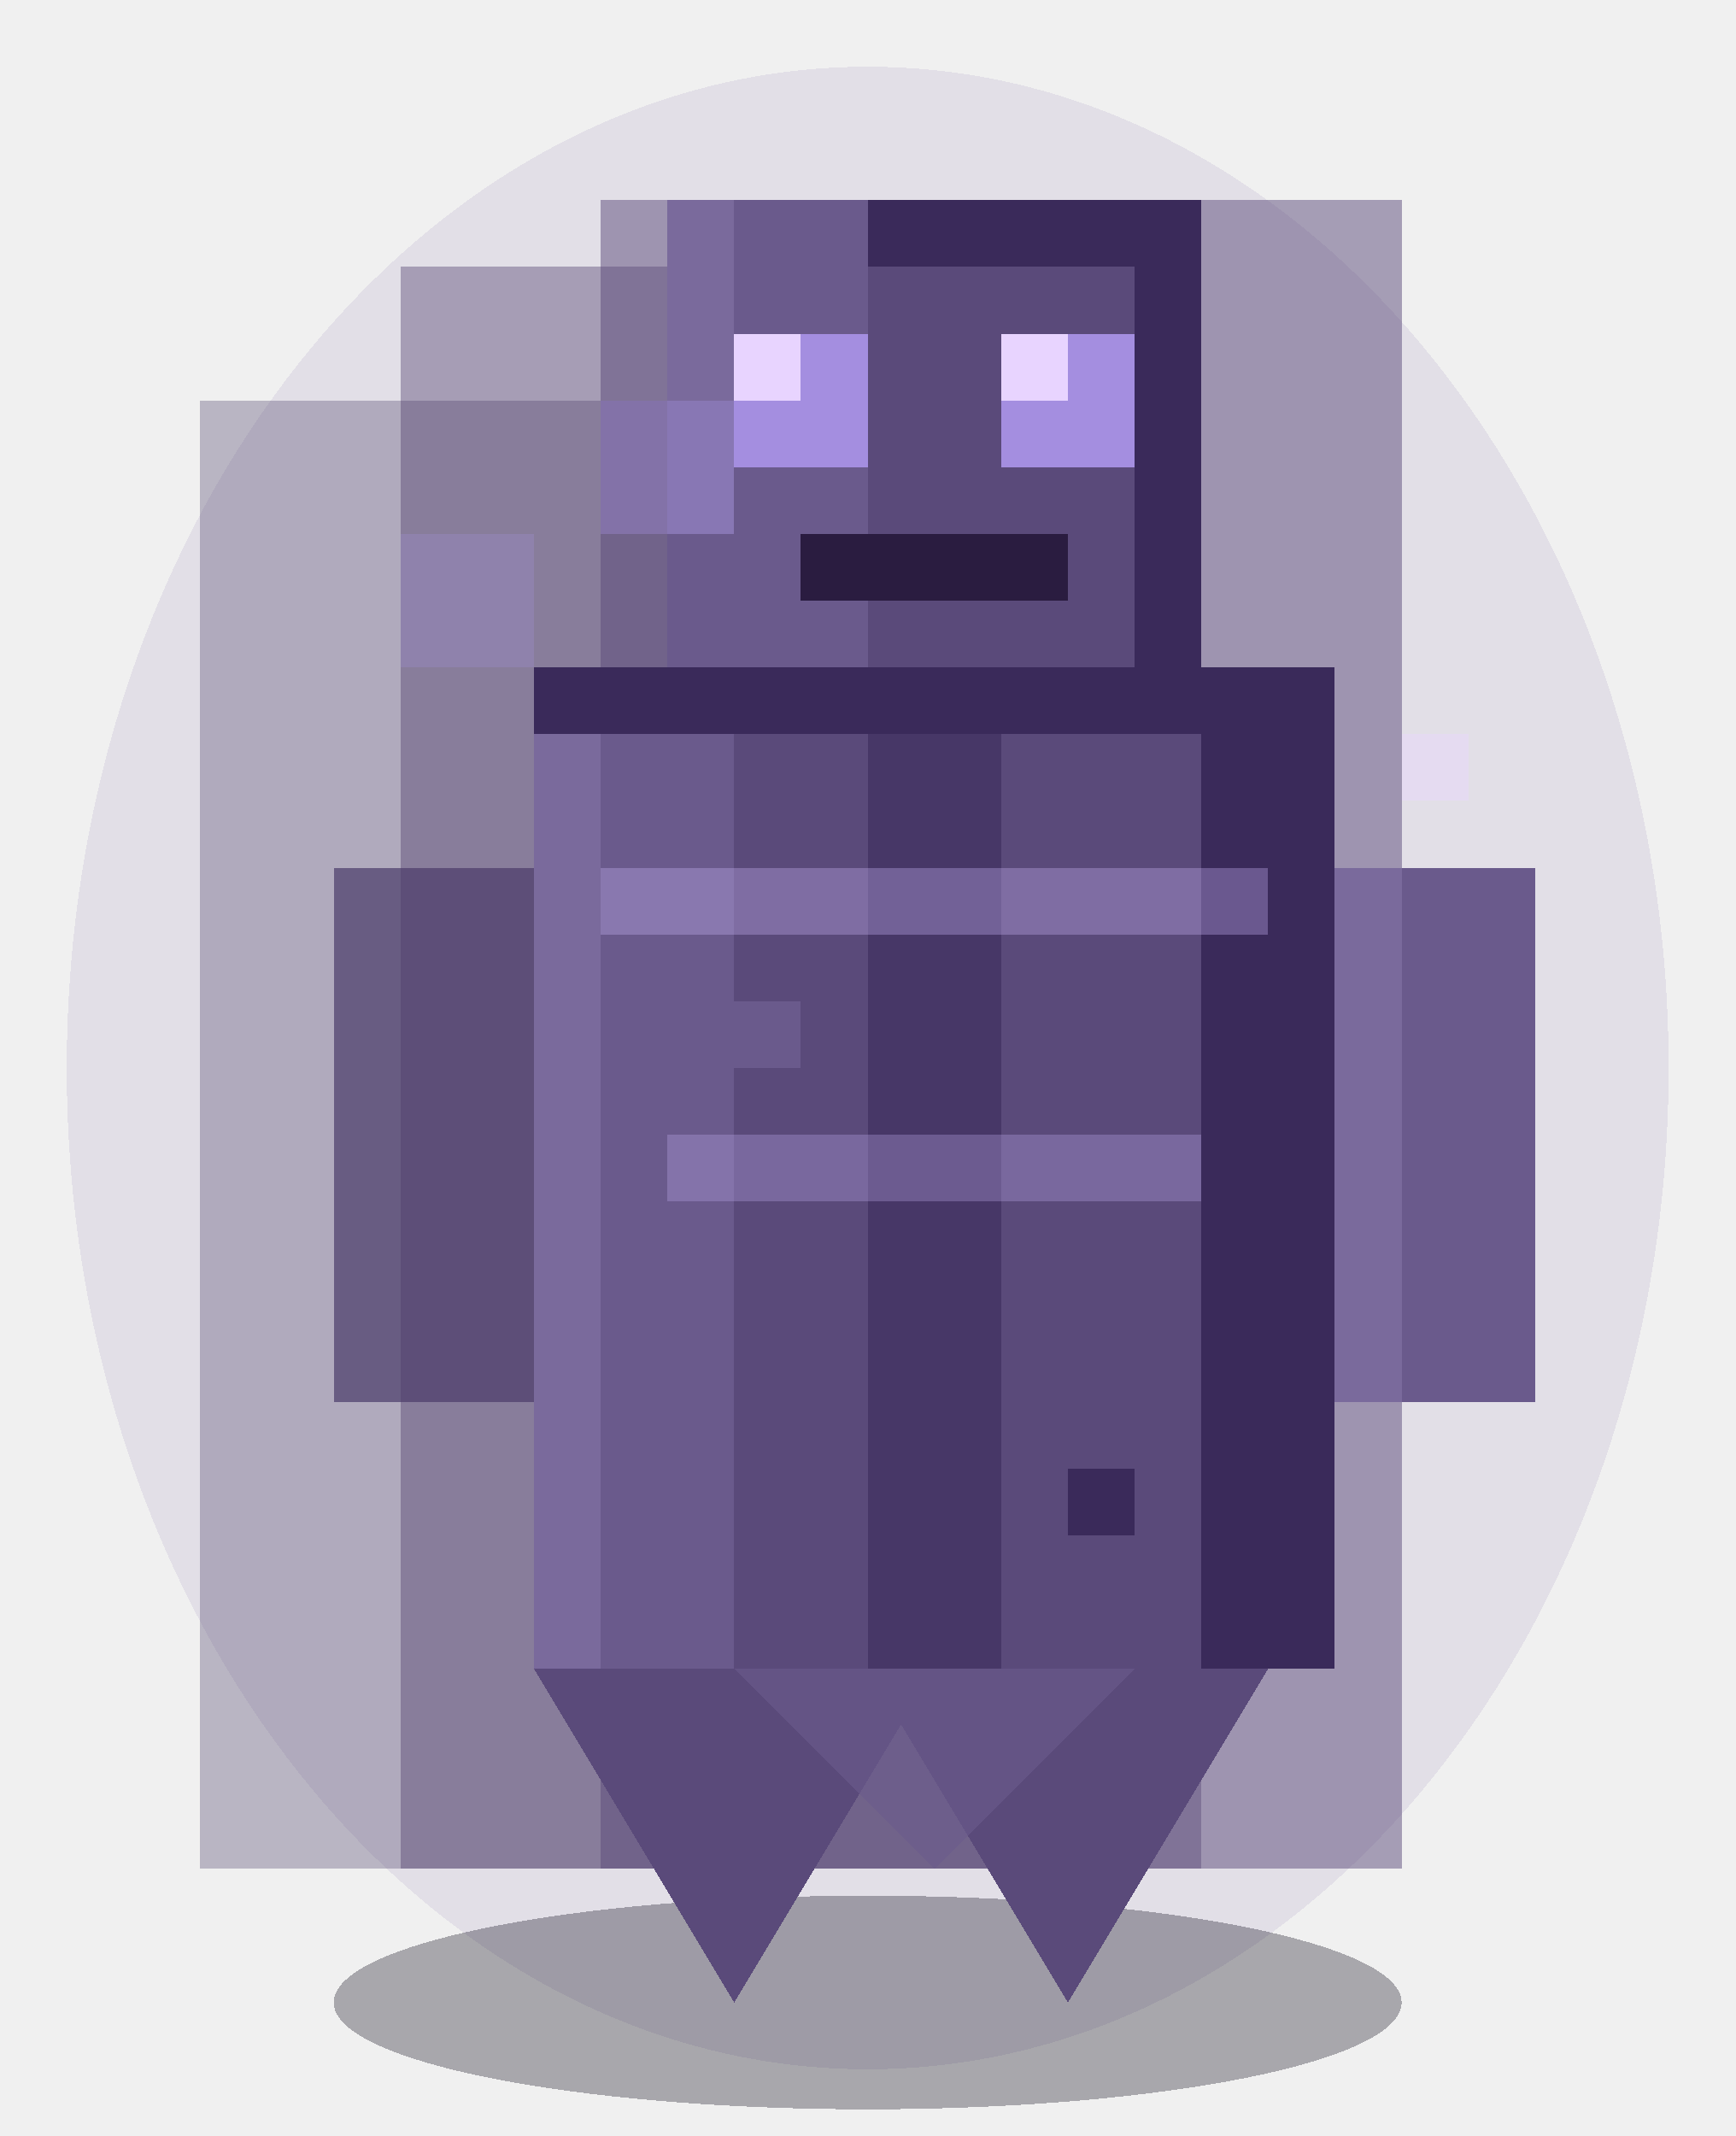
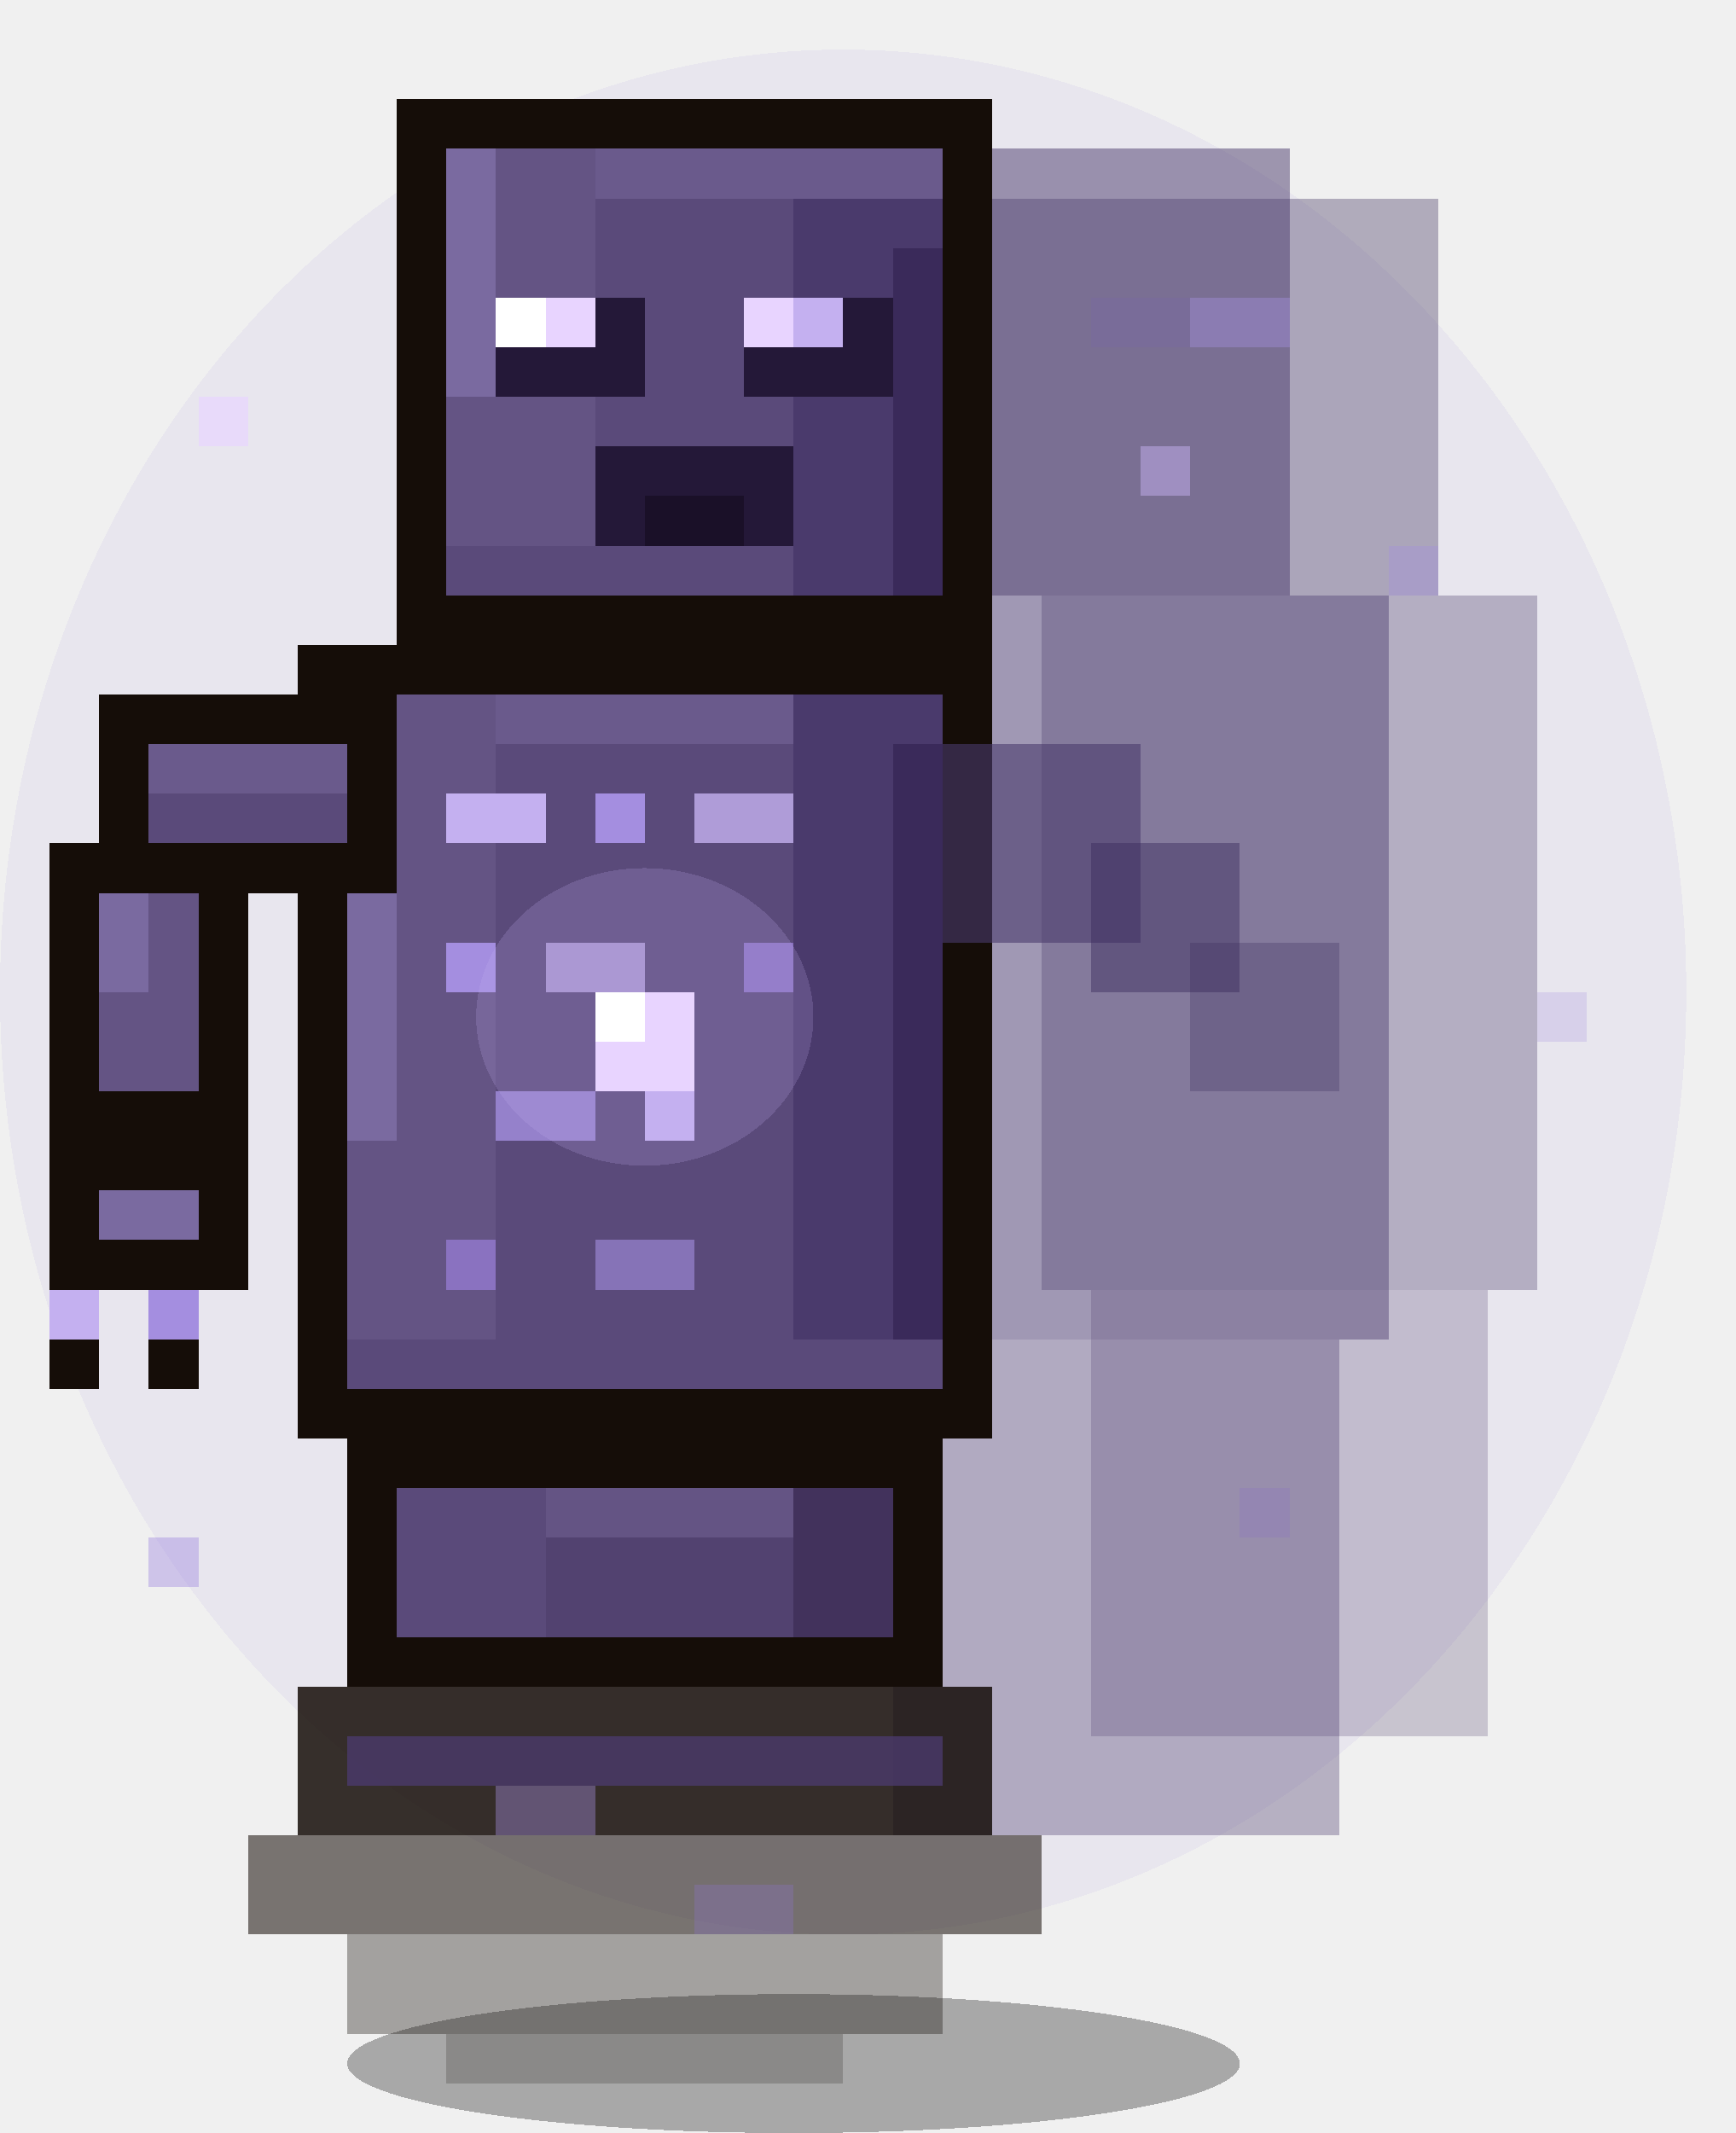
- <svg xmlns="http://www.w3.org/2000/svg" viewBox="0 0 26 32" shape-rendering="crispEdges" preserveAspectRatio="xMidYMax meet" aria-label="Karmic Echo">
-   <ellipse cx="13" cy="16" rx="12" ry="15" fill="#6a4a9c" opacity="0.1" />
-   <ellipse cx="13" cy="30" rx="8" ry="1.6" fill="#0e0818" opacity="0.32" />
-   <rect x="3" y="6" width="12" height="22" fill="#3a2a5a" opacity="0.3" />
-   <rect x="6" y="4" width="12" height="24" fill="#4a3a6a" opacity="0.4" />
-   <rect x="9" y="3" width="12" height="25" fill="#5a4a7a" opacity="0.5" />
-   <rect x="10" y="3" width="8" height="7" fill="#5a4a7a" />
-   <rect x="10" y="3" width="8" height="1" fill="#3a2a5a" />
-   <rect x="10" y="3" width="3" height="7" fill="#6a5a8c" />
-   <rect x="10" y="3" width="1" height="5" fill="#7a6a9c" />
-   <rect x="17" y="3" width="1" height="7" fill="#3a2a5a" />
-   <rect x="11" y="5" width="2" height="2" fill="#a48ee0" />
-   <rect x="15" y="5" width="2" height="2" fill="#a48ee0" />
-   <rect x="11" y="5" width="1" height="1" fill="#e8d4ff" />
-   <rect x="15" y="5" width="1" height="1" fill="#e8d4ff" />
-   <rect x="12" y="8" width="4" height="1" fill="#2a1c40" />
-   <rect x="8" y="10" width="12" height="15" fill="#5a4a7a" />
-   <rect x="8" y="10" width="3" height="15" fill="#6a5a8c" />
-   <rect x="8" y="10" width="1" height="15" fill="#7a6a9c" />
-   <rect x="18" y="10" width="2" height="15" fill="#3a2a5a" />
-   <rect x="8" y="10" width="12" height="1" fill="#3a2a5a" />
-   <rect x="13" y="11" width="2" height="14" fill="#3a2a5a" opacity="0.6" />
-   <rect x="9" y="13" width="10" height="1" fill="#c4b0f0" opacity="0.35" />
-   <rect x="10" y="17" width="8" height="1" fill="#c4b0f0" opacity="0.3" />
-   <rect x="11" y="15" width="1" height="1" fill="#6a5a8c" />
-   <rect x="16" y="22" width="1" height="1" fill="#3a2a5a" />
-   <rect x="5" y="13" width="3" height="8" fill="#4a3a6a" opacity="0.7" />
-   <rect x="20" y="13" width="3" height="8" fill="#6a5a8c" />
-   <rect x="20" y="13" width="1" height="8" fill="#7a6a9c" />
-   <rect x="9" y="6" width="2" height="2" fill="#a48ee0" opacity="0.35" />
-   <rect x="6" y="8" width="2" height="2" fill="#a48ee0" opacity="0.25" />
-   <rect x="21" y="11" width="1" height="1" fill="#e8d4ff" opacity="0.4" />
-   <polygon points="8,25 11,30 14,25" fill="#5a4a7a" />
-   <polygon points="13,25 16,30 19,25" fill="#5a4a7a" />
-   <polygon points="11,25 14,28 17,25" fill="#6a5a8c" opacity="0.6" />
+ <svg xmlns="http://www.w3.org/2000/svg" viewBox="0 0 35 43" shape-rendering="crispEdges" preserveAspectRatio="xMidYMax meet" aria-label="Karmic Echo">
+   <ellipse cx="17" cy="20" rx="17" ry="19" fill="#a48ee0" opacity="0.1" />
+   <ellipse cx="16" cy="41.6" rx="9" ry="1.4" fill="#000" opacity="0.3" />
+   <rect x="20" y="4" width="9" height="8" fill="#3a2a5a" opacity="0.35" />
+   <rect x="21" y="12" width="10" height="14" fill="#3a2a5a" opacity="0.3" />
+   <rect x="22" y="26" width="8" height="9" fill="#3a2a5a" opacity="0.22" />
+   <rect x="22" y="6" width="2" height="1" fill="#a48ee0" opacity="0.3" />
+   <rect x="16" y="3" width="10" height="9" fill="#4a3a6c" opacity="0.5" />
+   <rect x="17" y="12" width="11" height="15" fill="#4a3a6c" opacity="0.45" />
+   <rect x="18" y="27" width="9" height="10" fill="#4a3a6c" opacity="0.35" />
+   <rect x="18" y="6" width="2" height="1" fill="#c4b0f0" opacity="0.45" />
+   <rect x="24" y="6" width="2" height="1" fill="#a48ee0" opacity="0.4" />
+   <rect x="8" y="2" width="12" height="11" fill="#150d08" />
+   <rect x="9" y="3" width="10" height="9" fill="#5a4a7a" />
+   <rect x="9" y="3" width="10" height="1" fill="#6a5a8c" />
+   <rect x="9" y="3" width="3" height="8" fill="#645484" />
+   <rect x="9" y="3" width="1" height="5" fill="#7a6aa0" />
+   <rect x="16" y="4" width="3" height="8" fill="#4a3a6c" />
+   <rect x="18" y="5" width="1" height="7" fill="#3a2a5a" />
+   <rect x="10" y="6" width="3" height="2" fill="#241838" />
+   <rect x="15" y="6" width="3" height="2" fill="#241838" />
+   <rect x="10" y="6" width="2" height="1" fill="#e8d4ff" />
+   <rect x="15" y="6" width="2" height="1" fill="#c4b0f0" />
+   <rect x="10" y="6" width="1" height="1" fill="#ffffff" />
+   <rect x="15" y="6" width="1" height="1" fill="#e8d4ff" />
+   <rect x="12" y="9" width="4" height="2" fill="#241838" />
+   <rect x="13" y="10" width="2" height="1" fill="#1a1028" />
+   <rect x="6" y="13" width="14" height="16" fill="#150d08" />
+   <rect x="7" y="14" width="12" height="14" fill="#5a4a7a" />
+   <rect x="7" y="14" width="12" height="1" fill="#6a5a8c" />
+   <rect x="7" y="14" width="3" height="13" fill="#645484" />
+   <rect x="7" y="14" width="1" height="9" fill="#7a6aa0" />
+   <rect x="16" y="14" width="3" height="13" fill="#4a3a6c" />
+   <rect x="18" y="15" width="1" height="12" fill="#3a2a5a" />
+   <rect x="9" y="16" width="2" height="1" fill="#c4b0f0" />
+   <rect x="12" y="16" width="1" height="1" fill="#a48ee0" />
+   <rect x="14" y="16" width="2" height="1" fill="#c4b0f0" opacity="0.8" />
+   <rect x="9" y="19" width="1" height="1" fill="#a48ee0" />
+   <rect x="11" y="19" width="2" height="1" fill="#c4b0f0" opacity="0.7" />
+   <rect x="15" y="19" width="1" height="1" fill="#8a72c0" />
+   <rect x="10" y="22" width="2" height="1" fill="#a48ee0" opacity="0.8" />
+   <rect x="13" y="22" width="1" height="1" fill="#c4b0f0" />
+   <rect x="9" y="25" width="1" height="1" fill="#8a72c0" />
+   <rect x="12" y="25" width="2" height="1" fill="#a48ee0" opacity="0.6" />
+   <ellipse cx="13" cy="20.5" rx="3.4" ry="3" fill="#c4b0f0" opacity="0.2" />
+   <rect x="12" y="20" width="2" height="2" fill="#e8d4ff" />
+   <rect x="12" y="20" width="1" height="1" fill="#ffffff" />
+   <rect x="2" y="14" width="6" height="4" fill="#150d08" />
+   <rect x="3" y="15" width="4" height="2" fill="#5a4a7a" />
+   <rect x="3" y="15" width="4" height="1" fill="#6a5a8c" />
+   <rect x="1" y="17" width="4" height="6" fill="#150d08" />
+   <rect x="2" y="18" width="2" height="4" fill="#645484" />
+   <rect x="2" y="18" width="1" height="2" fill="#7a6aa0" />
+   <rect x="1" y="23" width="4" height="3" fill="#150d08" />
+   <rect x="2" y="24" width="2" height="1" fill="#7a6aa0" />
+   <rect x="1" y="26" width="1" height="2" fill="#150d08" />
+   <rect x="3" y="26" width="1" height="2" fill="#150d08" />
+   <rect x="1" y="26" width="1" height="1" fill="#c4b0f0" />
+   <rect x="3" y="26" width="1" height="1" fill="#a48ee0" />
+   <rect x="19" y="15" width="4" height="4" fill="#4a3a6c" opacity="0.6" />
+   <rect x="22" y="17" width="3" height="3" fill="#3a2a5a" opacity="0.45" />
+   <rect x="24" y="19" width="3" height="3" fill="#3a2a5a" opacity="0.3" />
+   <rect x="7" y="29" width="12" height="5" fill="#150d08" />
+   <rect x="8" y="30" width="10" height="3" fill="#524270" />
+   <rect x="8" y="30" width="10" height="1" fill="#645484" />
+   <rect x="8" y="30" width="3" height="3" fill="#5a4a7a" />
+   <rect x="16" y="30" width="2" height="3" fill="#42325c" />
+   <rect x="6" y="34" width="14" height="3" fill="#150d08" opacity="0.85" />
+   <rect x="7" y="35" width="12" height="1" fill="#4a3a6c" opacity="0.8" />
+   <rect x="5" y="37" width="16" height="2" fill="#150d08" opacity="0.55" />
+   <rect x="7" y="39" width="12" height="2" fill="#150d08" opacity="0.35" />
+   <rect x="9" y="41" width="8" height="1" fill="#150d08" opacity="0.2" />
+   <rect x="10" y="36" width="2" height="1" fill="#a48ee0" opacity="0.4" />
+   <rect x="14" y="38" width="2" height="1" fill="#8a72c0" opacity="0.35" />
+   <rect x="4" y="8" width="1" height="1" fill="#e8d4ff" opacity="0.7" />
+   <rect x="23" y="9" width="1" height="1" fill="#c4b0f0" opacity="0.5" />
+   <rect x="28" y="11" width="1" height="1" fill="#a48ee0" opacity="0.35" />
+   <rect x="3" y="31" width="1" height="1" fill="#a48ee0" opacity="0.45" />
+   <rect x="25" y="30" width="1" height="1" fill="#8a72c0" opacity="0.3" />
+   <rect x="31" y="20" width="1" height="1" fill="#a48ee0" opacity="0.25" />
</svg>
